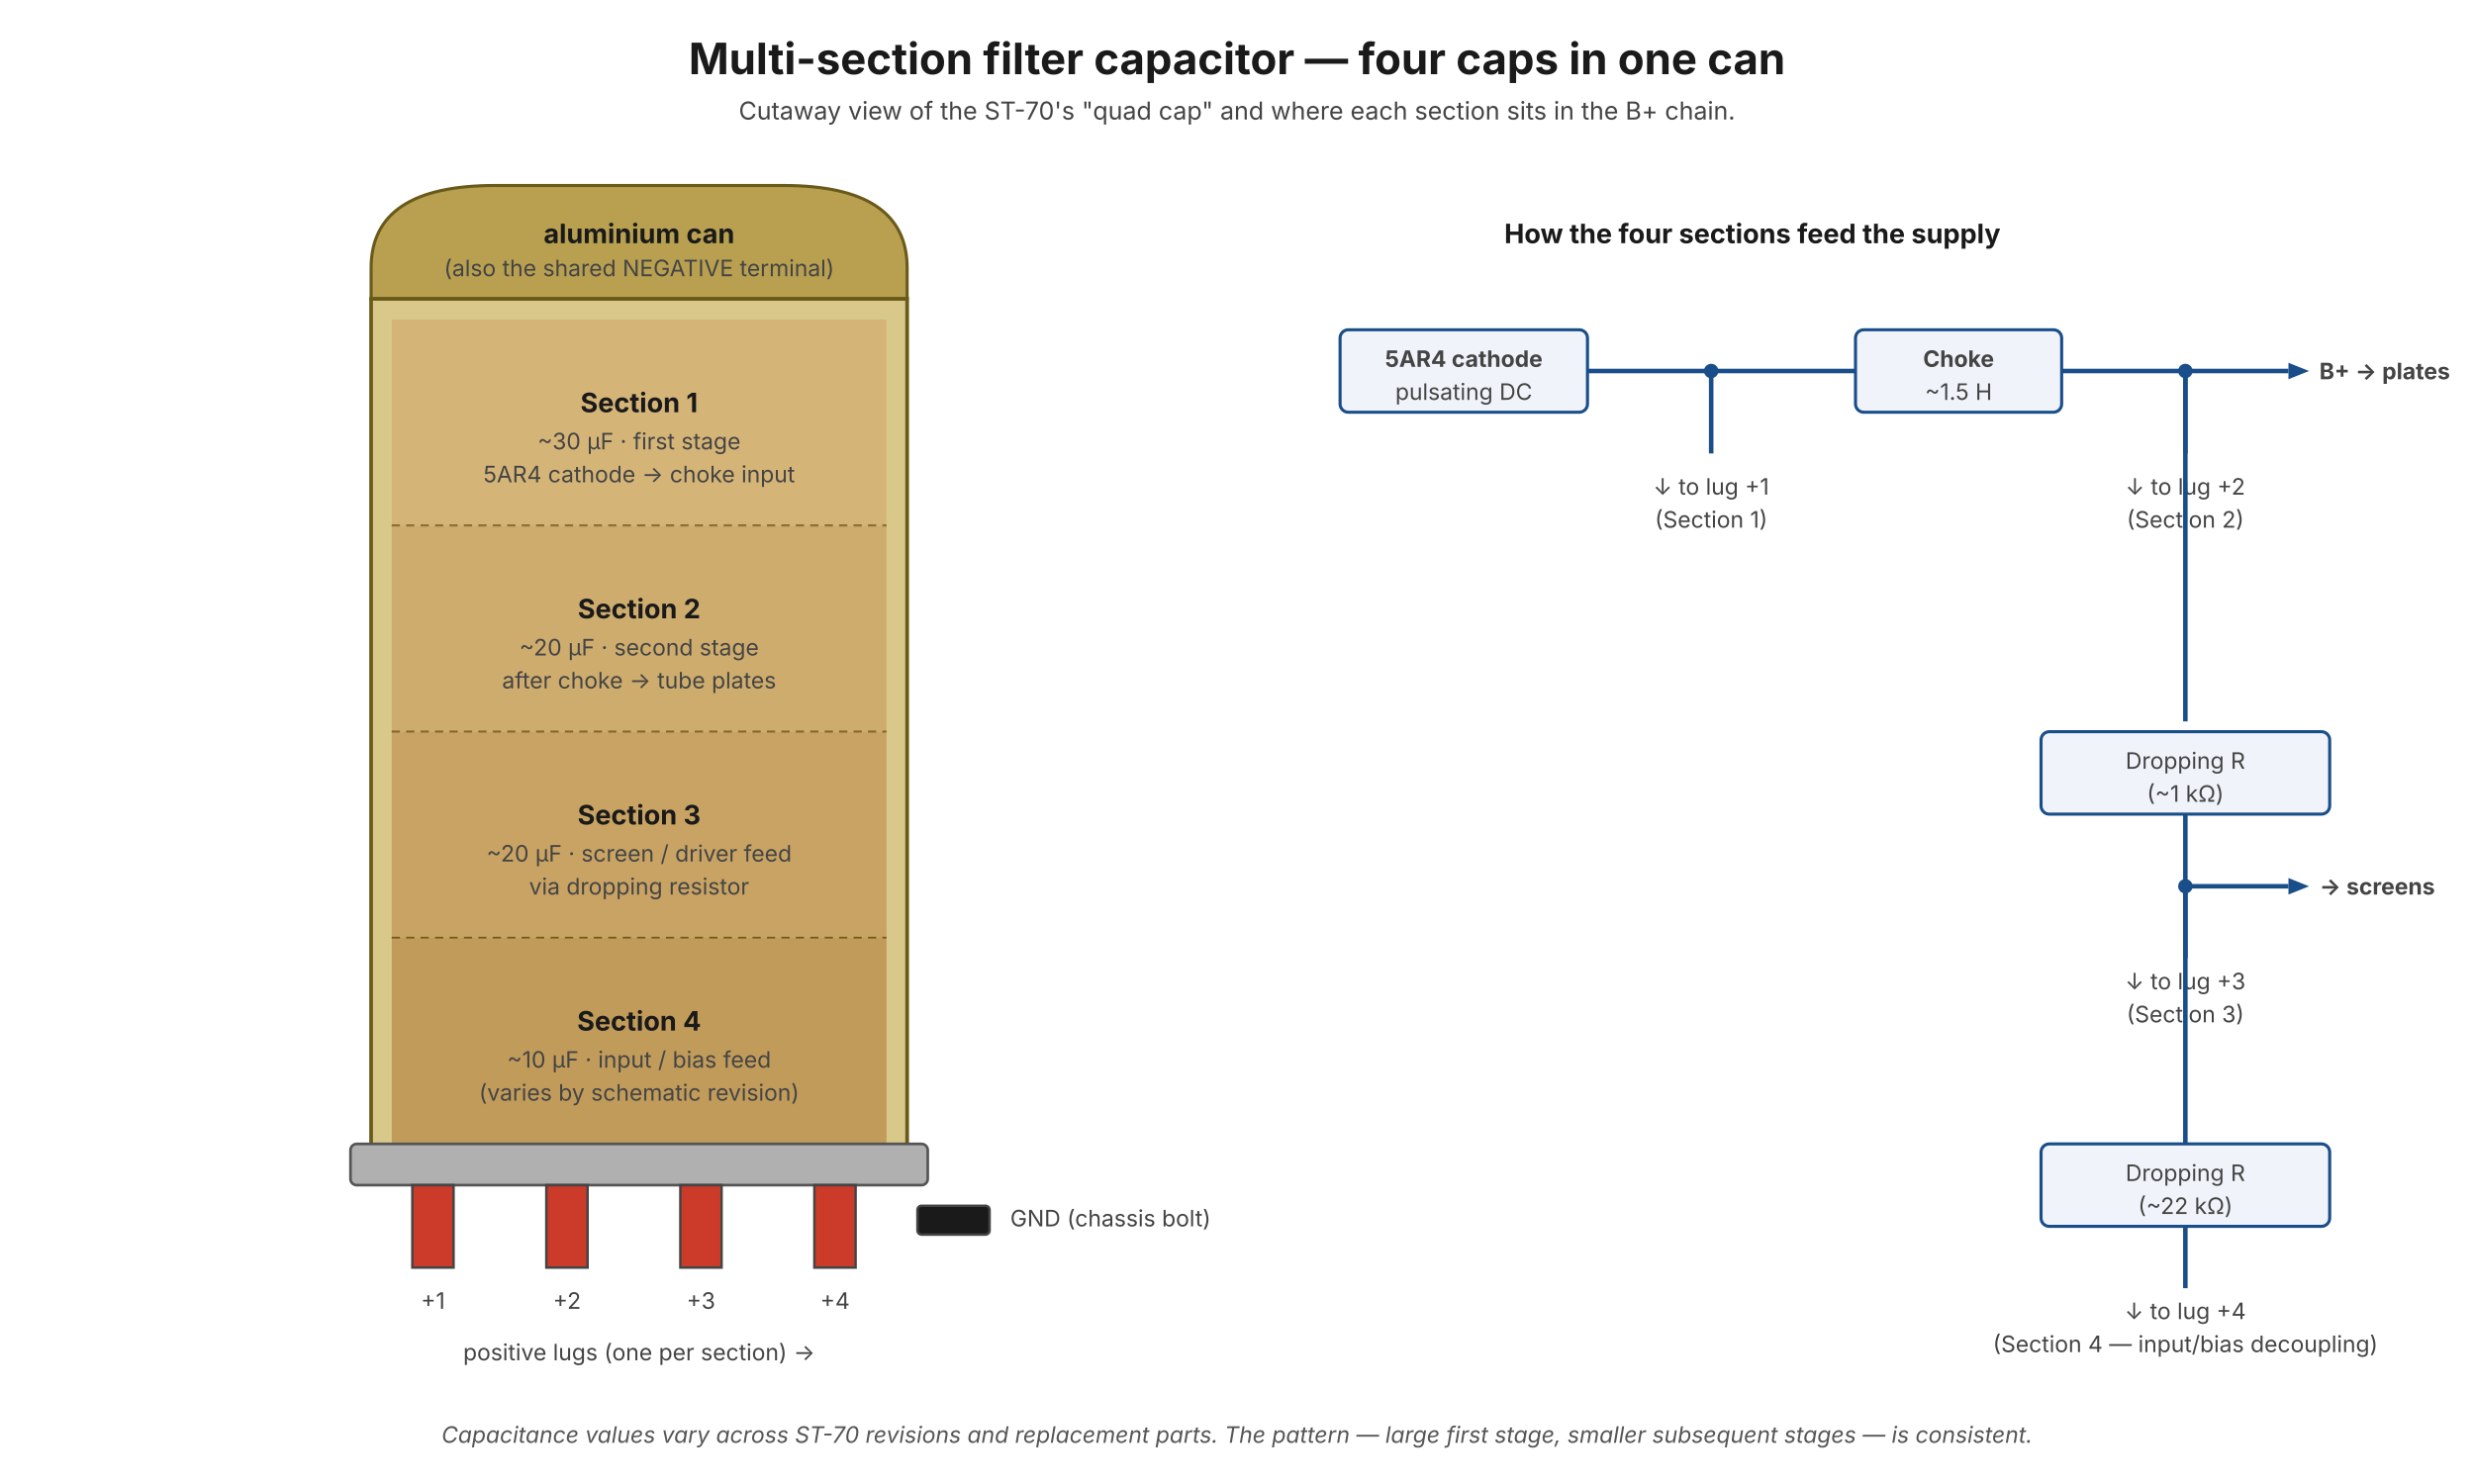
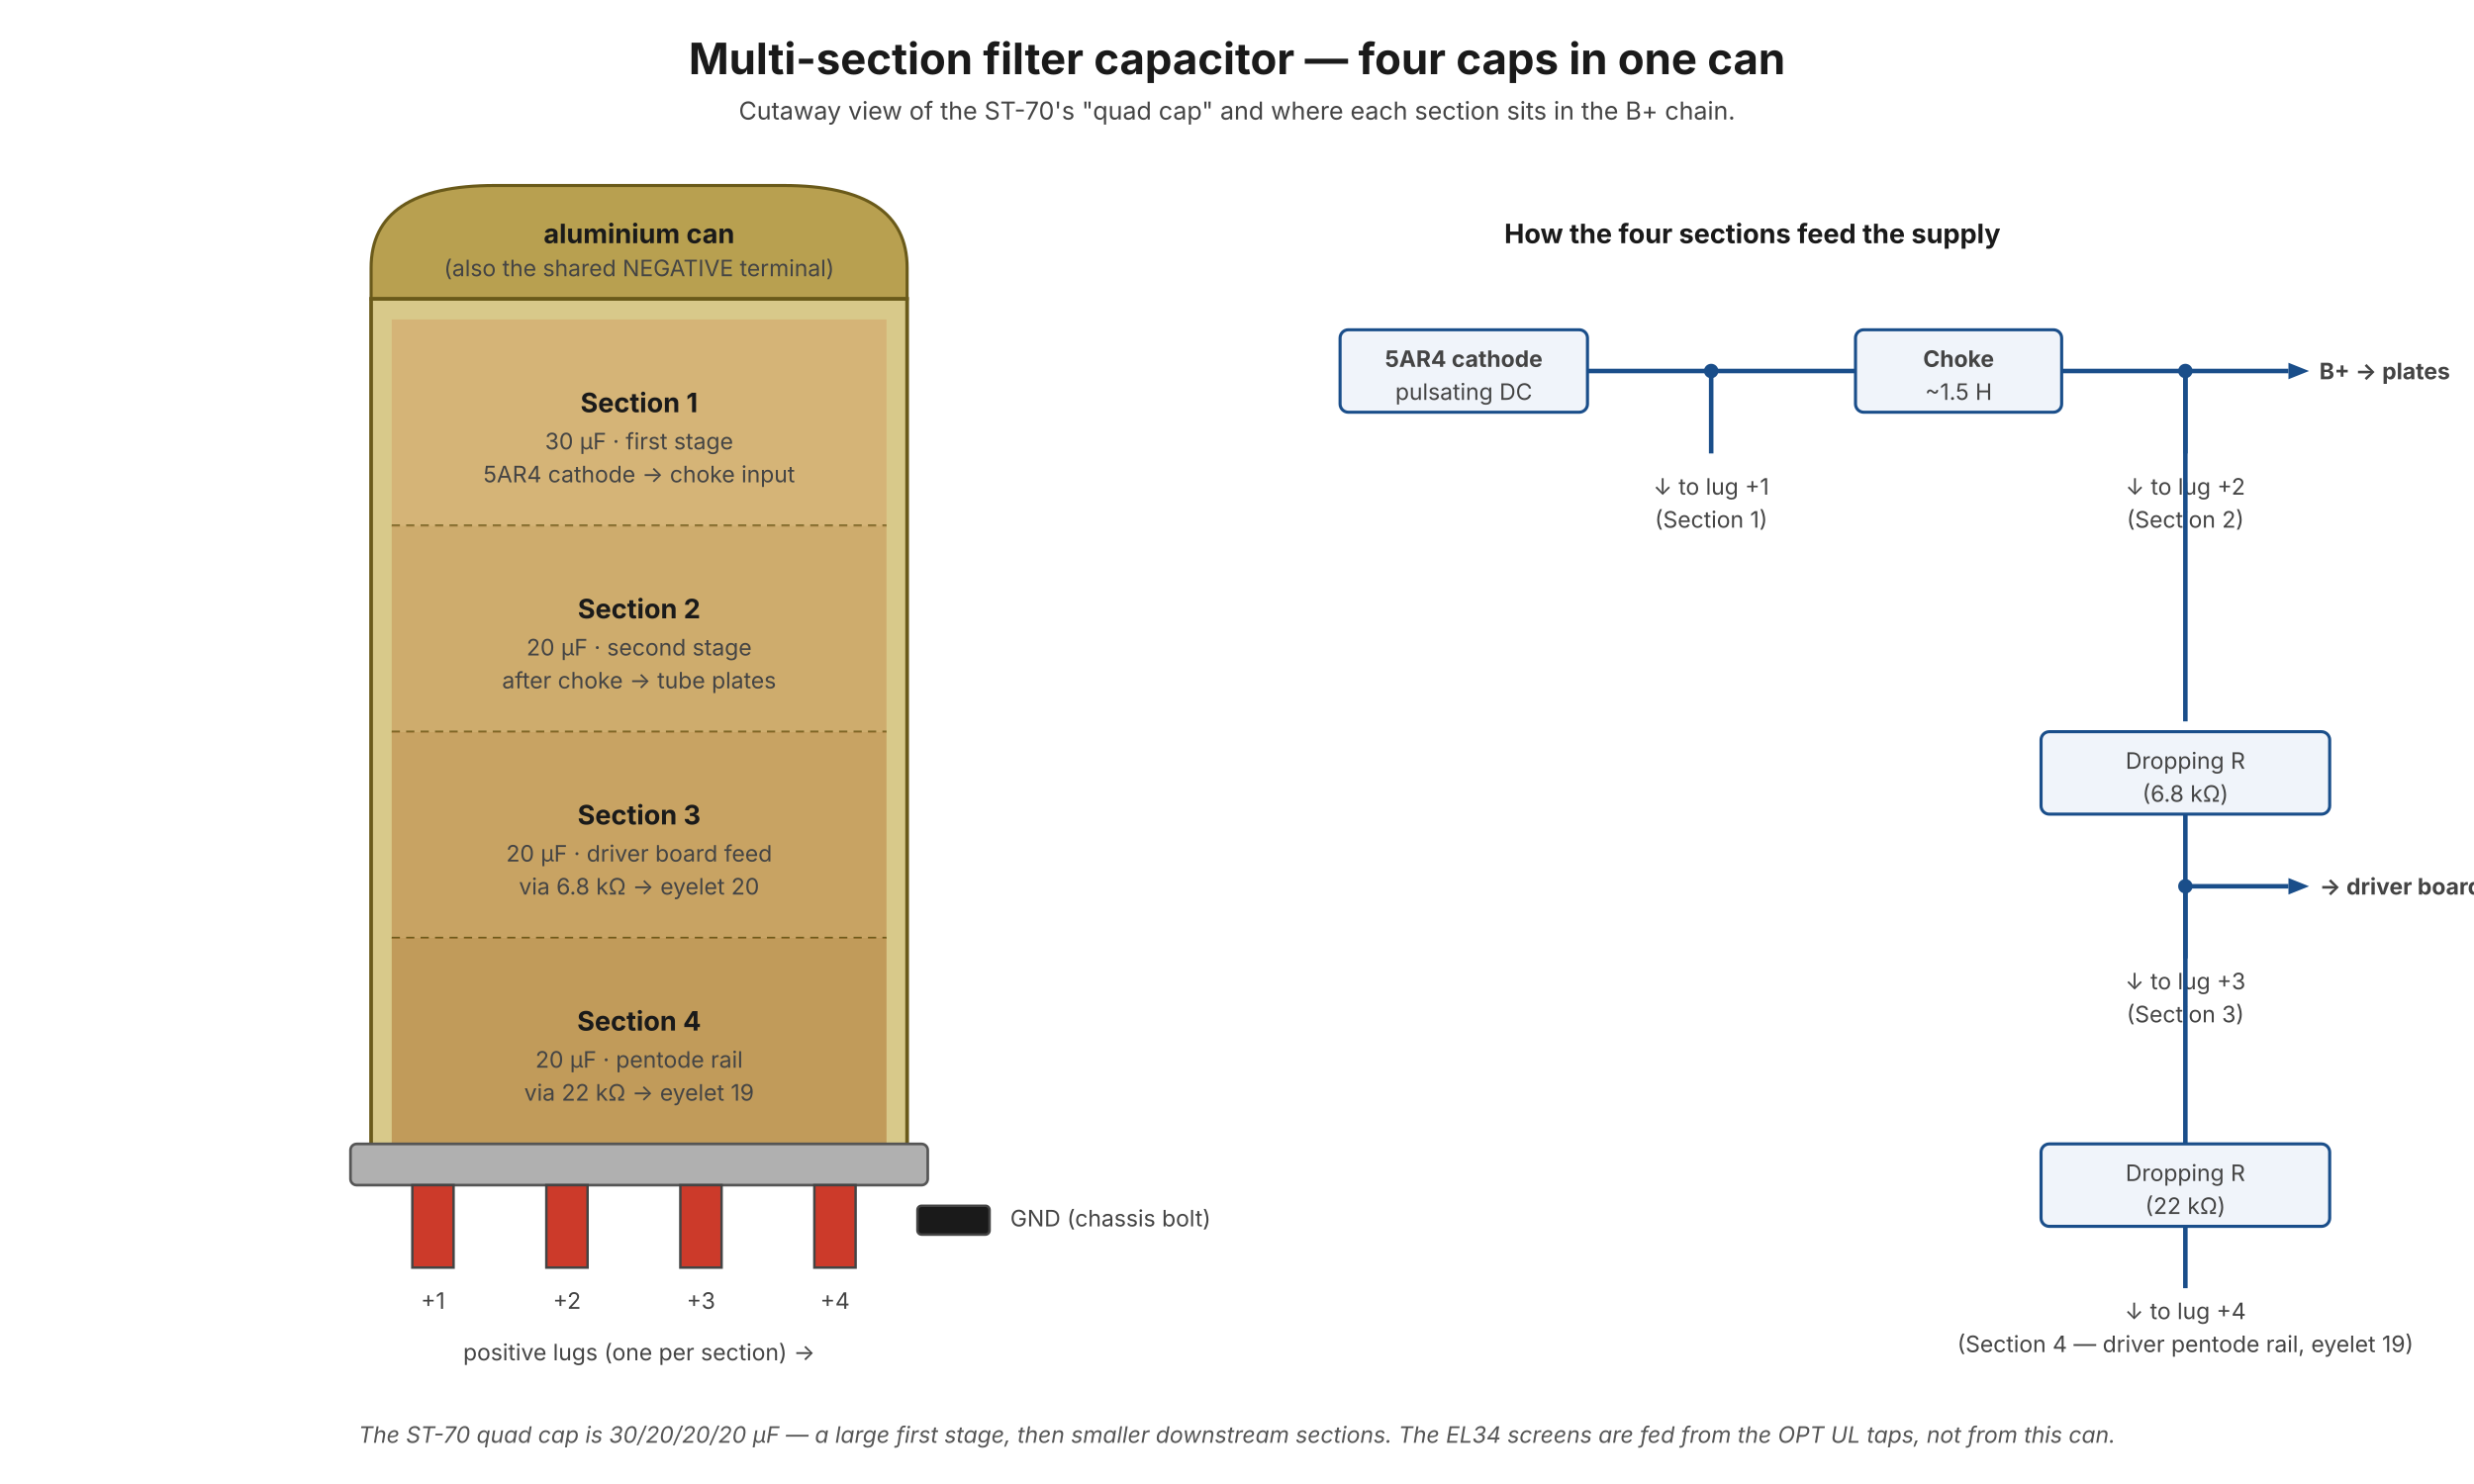
<svg xmlns="http://www.w3.org/2000/svg" viewBox="0 0 1200 720" role="img" aria-labelledby="fcap-title fcap-desc" font-family="Inter, system-ui, sans-serif">
  <style>
    .lead-group { cursor: help; }
    .lead-group:hover .interactive { filter: brightness(1.08); }
    .lead-group:hover .section-label { font-weight: 700; }

    .header   { font-size: 21px; font-weight: 700; fill: #1a1a1a; }
    .subhead  { font-size: 12px; fill: #444; }
    .label    { font-size: 13px; font-weight: 700; fill: #1a1a1a; }
    .sub      { font-size: 11px; fill: #444; }
    .footer   { font-size: 11px; font-style: italic; fill: #555; }

    .can-outline     { fill: #d8c98a; stroke: #6a5a1a; stroke-width: 1.8; }
    .can-top         { fill: #b8a050; stroke: #6a5a1a; stroke-width: 1.5; }
    .can-base        { fill: #b0b0b0; stroke: #555; stroke-width: 1.3; }
    .section-divider { stroke: #6a5a1a; stroke-width: 1; stroke-dasharray: 4 3; fill: none; }
    .section-1       { fill: #d4a76a; opacity: 0.6; }
    .section-2       { fill: #c8995a; opacity: 0.6; }
    .section-3       { fill: #be8b4a; opacity: 0.6; }
    .section-4       { fill: #b27d3a; opacity: 0.6; }
    .lug             { fill: #888; stroke: #444; stroke-width: 1.2; }
    .lug-positive    { fill: #cc3a2a; }
    .lug-negative    { fill: #1a1a1a; }
    .wire-bplus      { stroke: #1a4e8a; stroke-width: 2.2; fill: none; }
    .wire-gnd        { stroke: #333;    stroke-width: 2.2; fill: none; }
    .stage-box       { fill: #f0f4fa; stroke: #1a4e8a; stroke-width: 1.5; }
  </style>
  <rect width="1200" height="720" fill="#ffffff" />
  <text class="header" x="600" y="36" text-anchor="middle">Multi-section filter capacitor — four caps in one can</text>
  <text class="subhead" x="600" y="58" text-anchor="middle">Cutaway view of the ST-70's "quad cap" and where each section sits in the B+ chain.</text>
  <g class="lead-group">
    <path class="can-top interactive" d="M 180 130 Q 180 90 240 90 L 380 90 Q 440 90 440 130 L 440 145 L 180 145 Z" />
    <text class="label" x="310" y="118" text-anchor="middle">aluminium can</text>
    <text class="sub" x="310" y="134" text-anchor="middle">(also the shared NEGATIVE terminal)</text>
  </g>
  <rect class="can-outline" x="180" y="145" width="260" height="420" />
  <g class="lead-group">
    <rect class="section-1 interactive" x="190" y="155" width="240" height="100" />
    <text class="section-label label" x="310" y="200" text-anchor="middle" fill="#1a1a1a">Section 1</text>
-     <text class="sub" x="310" y="218" text-anchor="middle">~30 µF · first stage</text>
+     <text class="sub" x="310" y="218" text-anchor="middle">30 µF · first stage</text>
    <text class="sub" x="310" y="234" text-anchor="middle">5AR4 cathode → choke input</text>
  </g>
  <line class="section-divider" x1="190" y1="255" x2="430" y2="255" />
  <g class="lead-group">
    <rect class="section-2 interactive" x="190" y="255" width="240" height="100" />
    <text class="section-label label" x="310" y="300" text-anchor="middle" fill="#1a1a1a">Section 2</text>
-     <text class="sub" x="310" y="318" text-anchor="middle">~20 µF · second stage</text>
+     <text class="sub" x="310" y="318" text-anchor="middle">20 µF · second stage</text>
    <text class="sub" x="310" y="334" text-anchor="middle">after choke → tube plates</text>
  </g>
  <line class="section-divider" x1="190" y1="355" x2="430" y2="355" />
  <g class="lead-group">
    <rect class="section-3 interactive" x="190" y="355" width="240" height="100" />
    <text class="section-label label" x="310" y="400" text-anchor="middle" fill="#1a1a1a">Section 3</text>
-     <text class="sub" x="310" y="418" text-anchor="middle">~20 µF · screen / driver feed</text>
-     <text class="sub" x="310" y="434" text-anchor="middle">via dropping resistor</text>
+     <text class="sub" x="310" y="418" text-anchor="middle">20 µF · driver board feed</text>
+     <text class="sub" x="310" y="434" text-anchor="middle">via 6.8 kΩ → eyelet 20</text>
  </g>
  <line class="section-divider" x1="190" y1="455" x2="430" y2="455" />
  <g class="lead-group">
    <rect class="section-4 interactive" x="190" y="455" width="240" height="100" />
    <text class="section-label label" x="310" y="500" text-anchor="middle" fill="#1a1a1a">Section 4</text>
-     <text class="sub" x="310" y="518" text-anchor="middle">~10 µF · input / bias feed</text>
-     <text class="sub" x="310" y="534" text-anchor="middle">(varies by schematic revision)</text>
+     <text class="sub" x="310" y="518" text-anchor="middle">20 µF · pentode rail</text>
+     <text class="sub" x="310" y="534" text-anchor="middle">via 22 kΩ → eyelet 19</text>
  </g>
  <rect class="can-base" x="170" y="555" width="280" height="20" rx="3" />
  <g class="lead-group">
    <rect class="lug lug-positive" x="200" y="575" width="20" height="40" />
    <text class="sub" x="210" y="635" text-anchor="middle" fill="#cc3a2a">+1</text>
  </g>
  <g class="lead-group">
    <rect class="lug lug-positive" x="265" y="575" width="20" height="40" />
    <text class="sub" x="275" y="635" text-anchor="middle" fill="#cc3a2a">+2</text>
  </g>
  <g class="lead-group">
    <rect class="lug lug-positive" x="330" y="575" width="20" height="40" />
    <text class="sub" x="340" y="635" text-anchor="middle" fill="#cc3a2a">+3</text>
  </g>
  <g class="lead-group">
    <rect class="lug lug-positive" x="395" y="575" width="20" height="40" />
    <text class="sub" x="405" y="635" text-anchor="middle" fill="#cc3a2a">+4</text>
  </g>
  <g class="lead-group">
    <rect class="lug lug-negative" x="445" y="585" width="35" height="14" rx="2" />
    <text class="sub" x="490" y="595" fill="#1a1a1a">GND (chassis bolt)</text>
  </g>
  <text class="sub" x="310" y="660" text-anchor="middle">positive lugs (one per section) →</text>
  <text class="label" x="850" y="118" text-anchor="middle">How the four sections feed the supply</text>
  <rect class="stage-box" x="650" y="160" width="120" height="40" rx="4" />
  <text class="sub" x="710" y="178" text-anchor="middle" fill="#1a4e8a" font-weight="700">5AR4 cathode</text>
  <text class="sub" x="710" y="194" text-anchor="middle">pulsating DC</text>
  <line class="wire-bplus" x1="770" y1="180" x2="830" y2="180" />
  <circle cx="830" cy="180" r="3.5" fill="#1a4e8a" />
  <line class="wire-bplus" x1="830" y1="180" x2="830" y2="220" />
  <text class="sub" x="830" y="240" text-anchor="middle" fill="#cc3a2a">↓ to lug +1</text>
  <text class="sub" x="830" y="256" text-anchor="middle">(Section 1)</text>
  <line class="wire-bplus" x1="830" y1="180" x2="900" y2="180" />
  <rect class="stage-box" x="900" y="160" width="100" height="40" rx="4" />
  <text class="sub" x="950" y="178" text-anchor="middle" fill="#1a4e8a" font-weight="700">Choke</text>
  <text class="sub" x="950" y="194" text-anchor="middle">~1.5 H</text>
  <line class="wire-bplus" x1="1000" y1="180" x2="1060" y2="180" />
  <circle cx="1060" cy="180" r="3.5" fill="#1a4e8a" />
  <line class="wire-bplus" x1="1060" y1="180" x2="1060" y2="220" />
  <text class="sub" x="1060" y="240" text-anchor="middle" fill="#cc3a2a">↓ to lug +2</text>
  <text class="sub" x="1060" y="256" text-anchor="middle">(Section 2)</text>
  <line class="wire-bplus" x1="1060" y1="180" x2="1110" y2="180" />
  <polygon points="1110,176 1120,180 1110,184" fill="#1a4e8a" />
  <text class="sub" x="1125" y="184" fill="#1a4e8a" font-weight="700">B+ → plates</text>
  <line class="wire-bplus" x1="1060" y1="180" x2="1060" y2="350" />
  <rect class="stage-box" x="990" y="355" width="140" height="40" rx="4" />
  <text class="sub" x="1060" y="373" text-anchor="middle" fill="#1a4e8a">Dropping R</text>
-   <text class="sub" x="1060" y="389" text-anchor="middle">(~1 kΩ)</text>
+   <text class="sub" x="1060" y="389" text-anchor="middle">(6.8 kΩ)</text>
  <line class="wire-bplus" x1="1060" y1="395" x2="1060" y2="430" />
  <circle cx="1060" cy="430" r="3.5" fill="#1a4e8a" />
  <line class="wire-bplus" x1="1060" y1="430" x2="1060" y2="465" />
  <text class="sub" x="1060" y="480" text-anchor="middle" fill="#cc3a2a">↓ to lug +3</text>
  <text class="sub" x="1060" y="496" text-anchor="middle">(Section 3)</text>
  <line class="wire-bplus" x1="1060" y1="430" x2="1110" y2="430" />
  <polygon points="1110,426 1120,430 1110,434" fill="#1a4e8a" />
-   <text class="sub" x="1125" y="434" fill="#1a4e8a" font-weight="700">→ screens</text>
+   <text class="sub" x="1125" y="434" fill="#1a4e8a" font-weight="700">→ driver board</text>
  <line class="wire-bplus" x1="1060" y1="430" x2="1060" y2="555" />
  <rect class="stage-box" x="990" y="555" width="140" height="40" rx="4" />
  <text class="sub" x="1060" y="573" text-anchor="middle" fill="#1a4e8a">Dropping R</text>
-   <text class="sub" x="1060" y="589" text-anchor="middle">(~22 kΩ)</text>
+   <text class="sub" x="1060" y="589" text-anchor="middle">(22 kΩ)</text>
  <line class="wire-bplus" x1="1060" y1="595" x2="1060" y2="625" />
  <text class="sub" x="1060" y="640" text-anchor="middle" fill="#cc3a2a">↓ to lug +4</text>
-   <text class="sub" x="1060" y="656" text-anchor="middle">(Section 4 — input/bias decoupling)</text>
-   <text class="footer" x="600" y="700" text-anchor="middle">Capacitance values vary across ST-70 revisions and replacement parts. The pattern — large first stage, smaller subsequent stages — is consistent.</text>
+   <text class="sub" x="1060" y="656" text-anchor="middle">(Section 4 — driver pentode rail, eyelet 19)</text>
+   <text class="footer" x="600" y="700" text-anchor="middle">The ST-70 quad cap is 30/20/20/20 µF — a large first stage, then smaller downstream sections. The EL34 screens are fed from the OPT UL taps, not from this can.</text>
</svg>
